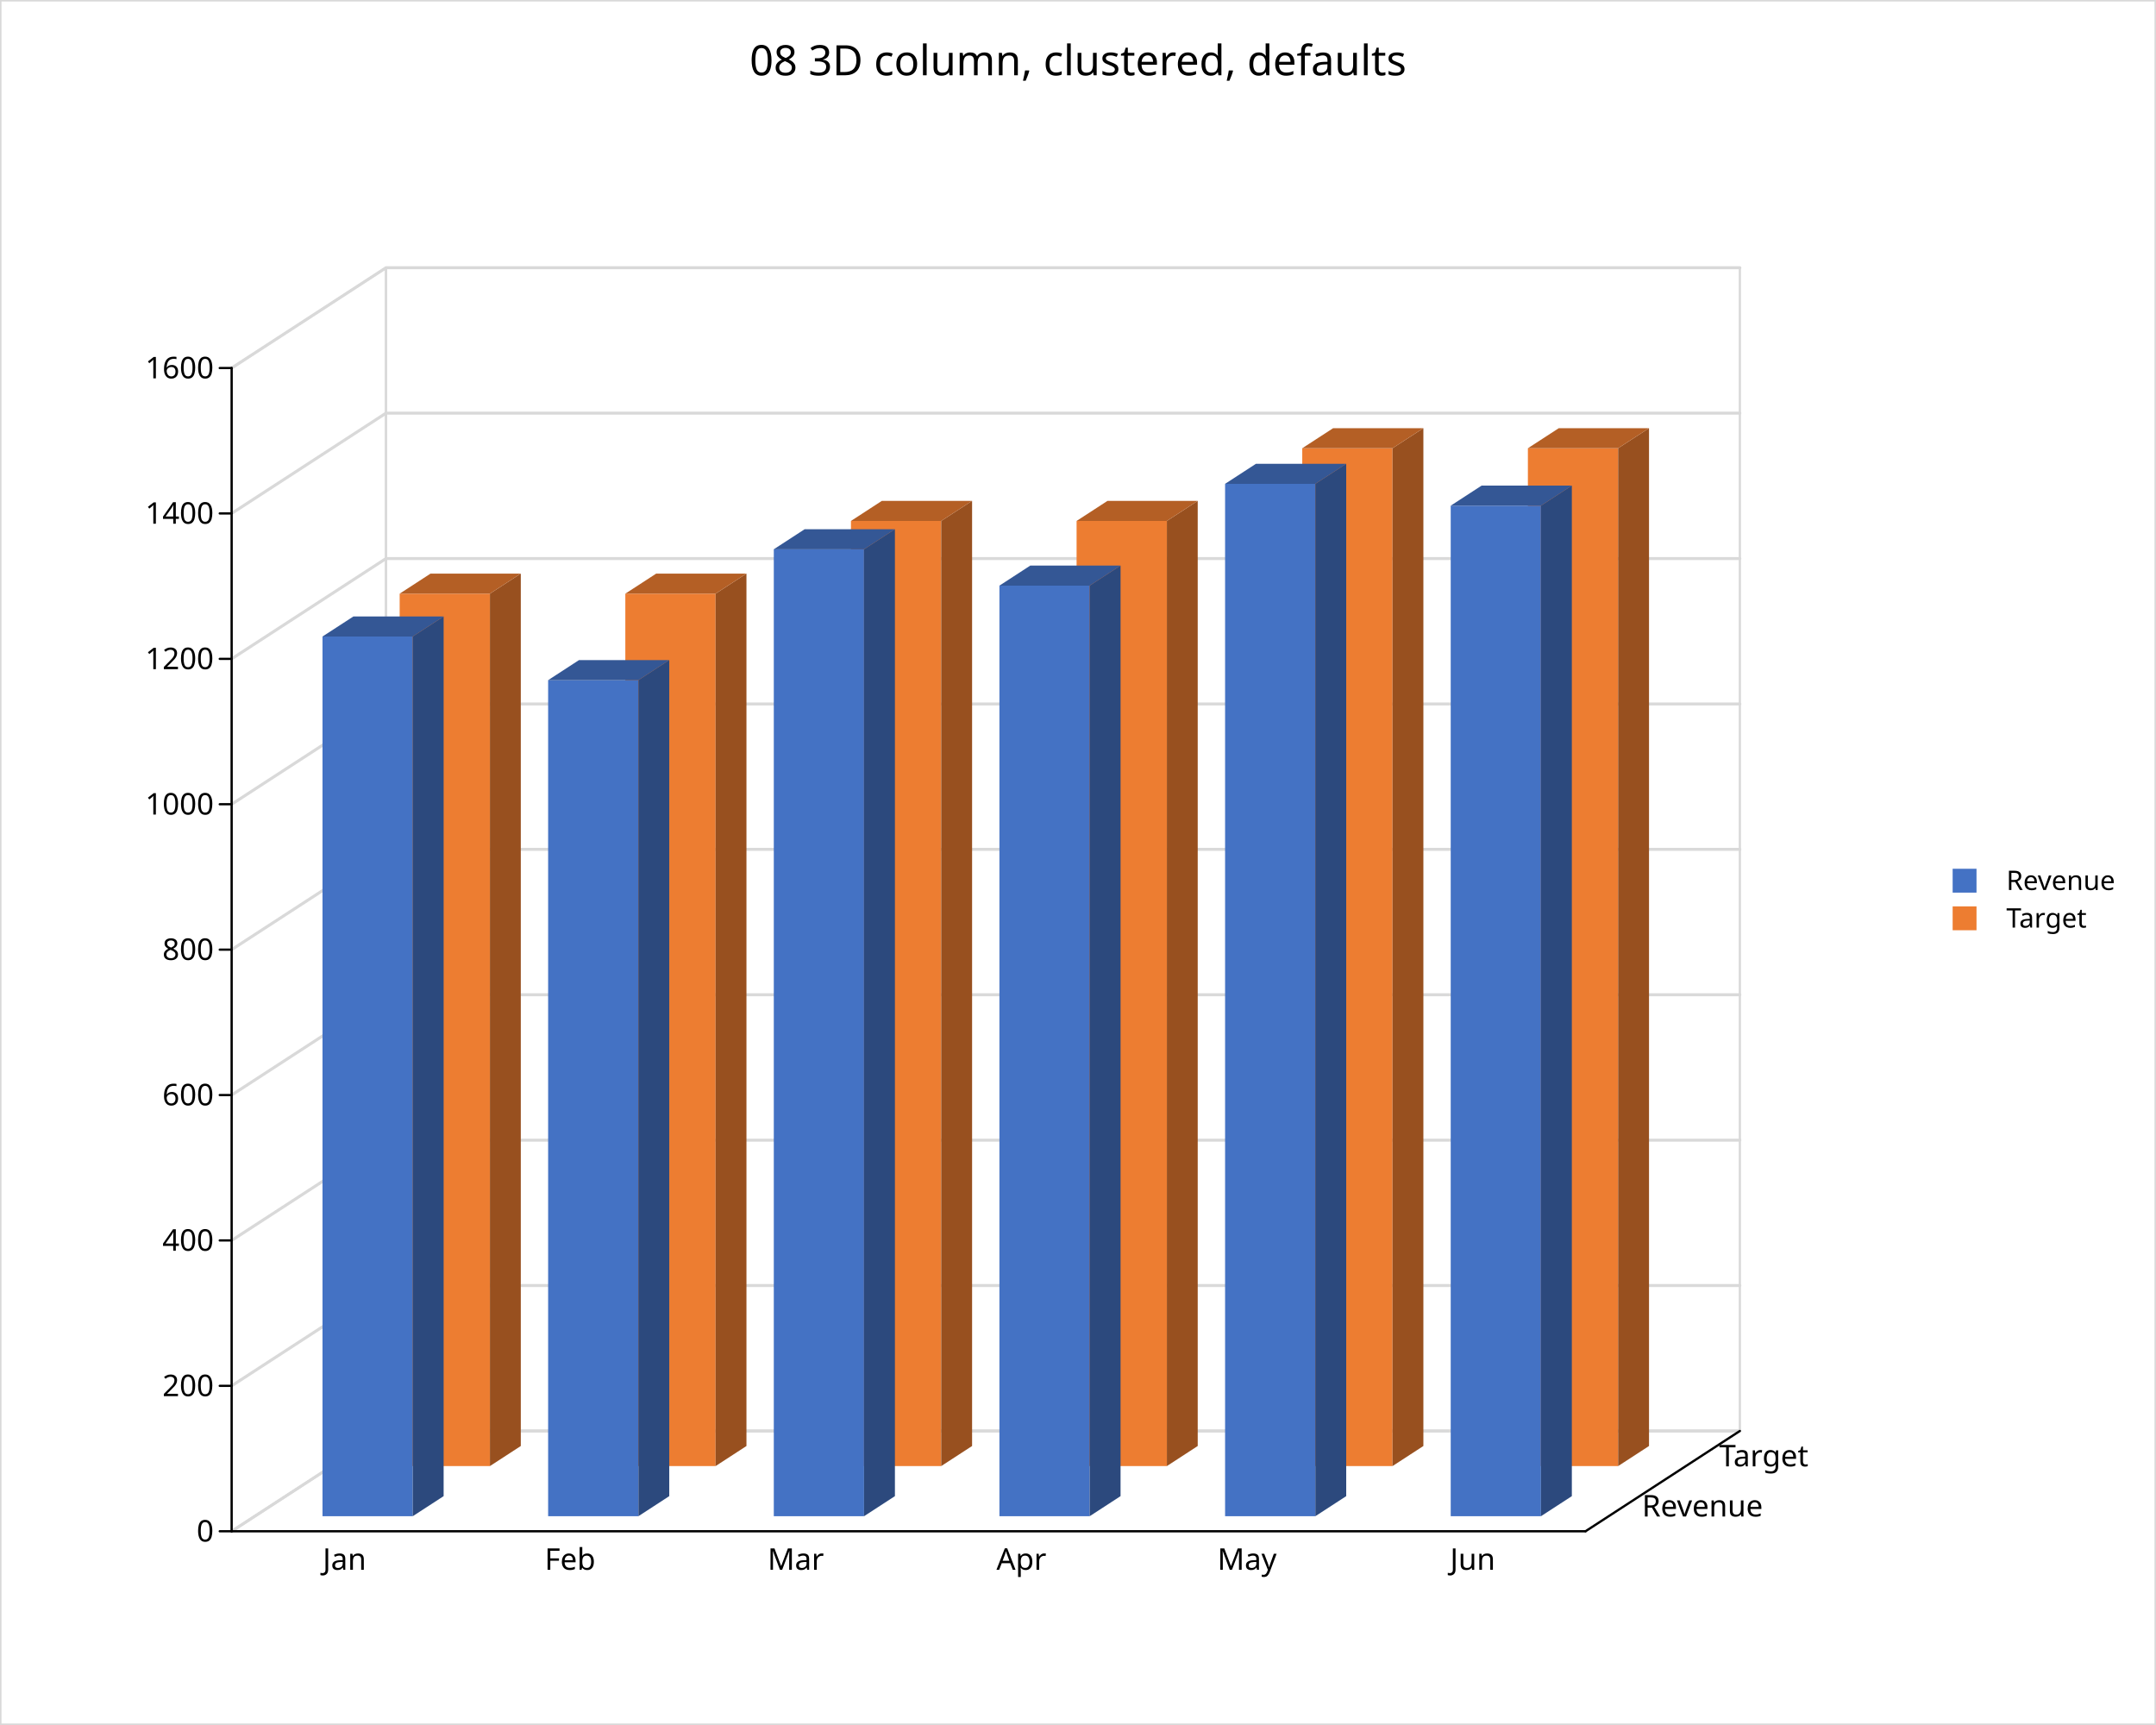
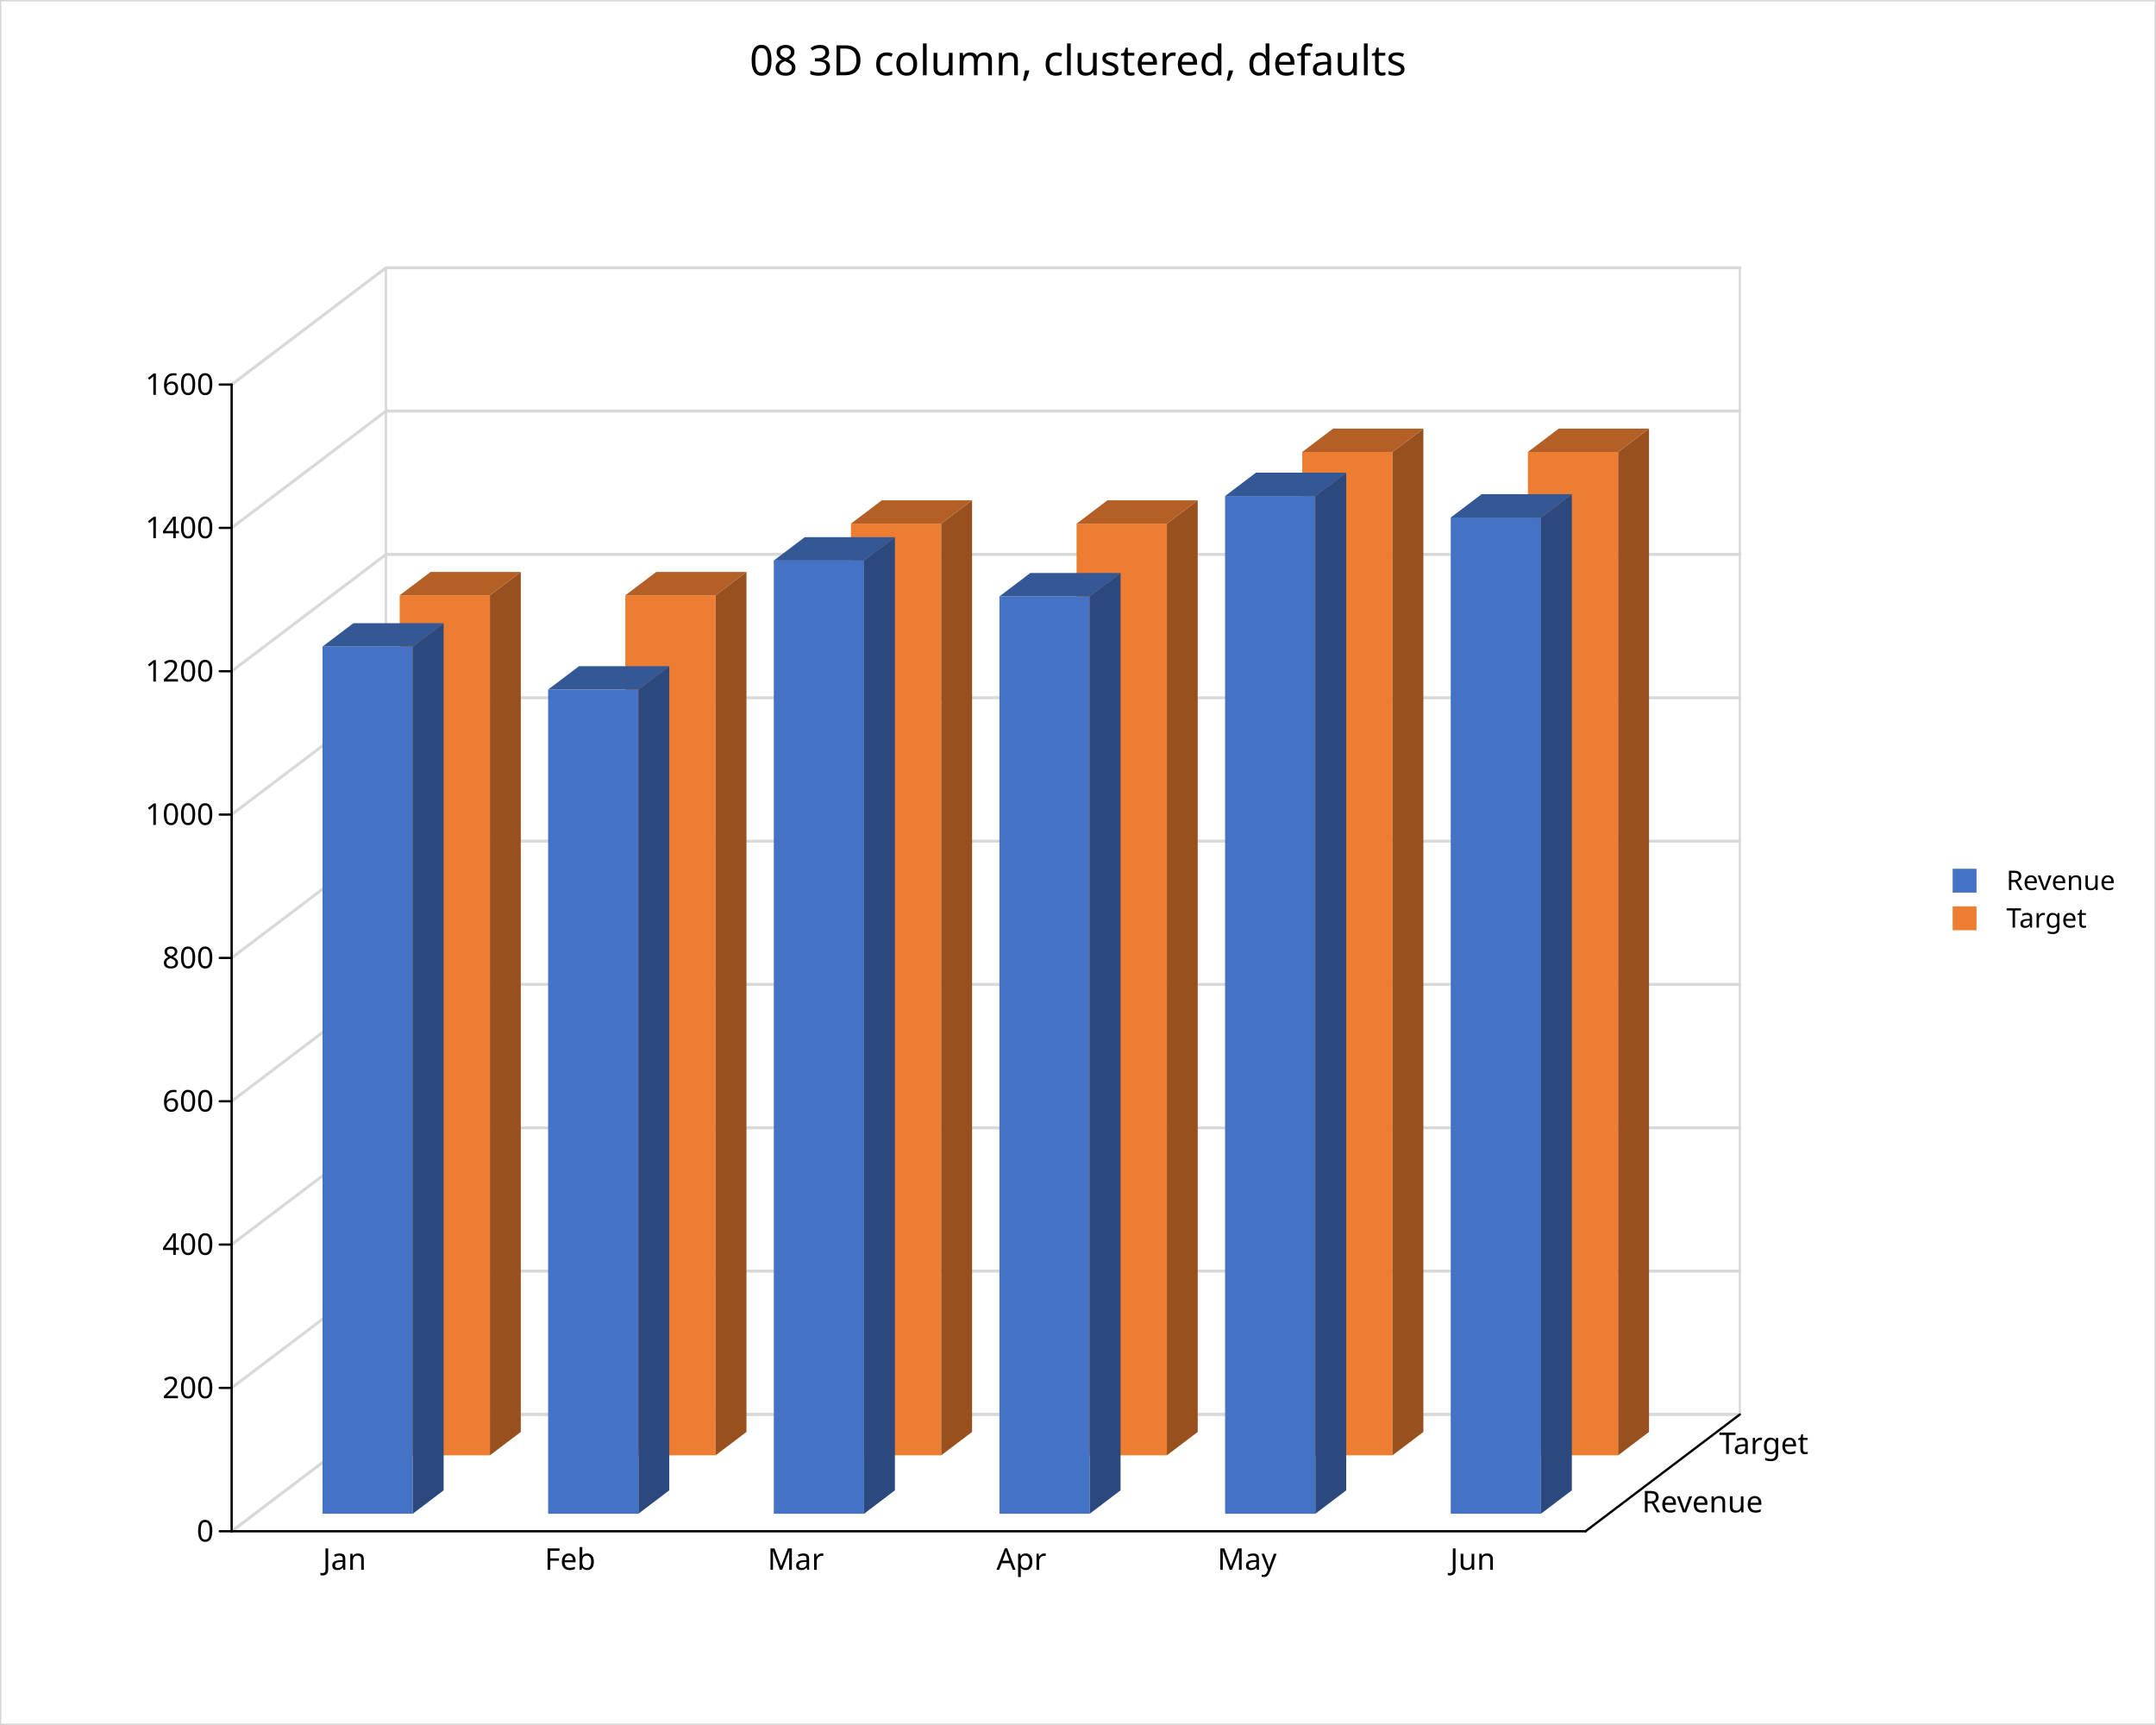
<svg xmlns="http://www.w3.org/2000/svg" class="svglite" data-engine-version="2.0" width="720.00pt" height="576.00pt" viewBox="0 0 720.00 576.00">
  <defs>
    <style type="text/css">
    .svglite line, .svglite polyline, .svglite polygon, .svglite path, .svglite rect, .svglite circle {
      fill: none;
      stroke: #000000;
      stroke-linecap: round;
      stroke-linejoin: round;
      stroke-miterlimit: 10.00;
    }
  </style>
  </defs>
  <rect width="100%" height="100%" style="stroke: none; fill: #FFFFFF;" />
  <defs>
    <clipPath id="cpMC4wMHw3MjAuMDB8MC4wMHw1NzYuMDA=">
      <rect x="0.00" y="0.00" width="720.00" height="576.00" />
    </clipPath>
  </defs>
  <g clip-path="url(#cpMC4wMHw3MjAuMDB8MC4wMHw1NzYuMDA=)">
    <rect x="0.00" y="0.00" width="720.00" height="576.00" style="stroke-width: 1.00; stroke: #D9D9D9; fill: #FFFFFF;" />
    <text x="360.00" y="25.14" text-anchor="middle" style="font-size: 14.00px; font-family: sans;" textLength="207.81px" lengthAdjust="spacingAndGlyphs">08 3D column, clustered, defaults</text>
-     <polygon points="128.91,477.82 581.03,477.82 581.03,89.40 128.91,89.40 " style="stroke-width: 0.75; stroke: #D9D9D9; fill: none;" />
-     <polygon points="77.36,511.31 128.91,477.82 128.91,89.40 77.36,122.89 " style="stroke-width: 0.75; stroke: #D9D9D9; fill: none;" />
-     <polygon points="77.36,511.31 529.48,511.31 581.03,477.82 128.91,477.82 " style="stroke-width: 0.75; stroke: #D9D9D9; fill: none;" />
-     <polyline points="77.36,511.31 128.91,477.82 581.03,477.82 " style="stroke-width: 1.00; stroke: #D9D9D9;" />
-     <polyline points="77.36,462.75 128.91,429.26 581.03,429.26 " style="stroke-width: 1.00; stroke: #D9D9D9;" />
-     <polyline points="77.36,414.20 128.91,380.71 581.03,380.71 " style="stroke-width: 1.00; stroke: #D9D9D9;" />
-     <polyline points="77.36,365.65 128.91,332.16 581.03,332.16 " style="stroke-width: 1.00; stroke: #D9D9D9;" />
-     <polyline points="77.36,317.10 128.91,283.61 581.03,283.61 " style="stroke-width: 1.00; stroke: #D9D9D9;" />
-     <polyline points="77.36,268.55 128.91,235.06 581.03,235.06 " style="stroke-width: 1.00; stroke: #D9D9D9;" />
-     <polyline points="77.36,220.00 128.91,186.50 581.03,186.50 " style="stroke-width: 1.00; stroke: #D9D9D9;" />
-     <polyline points="77.36,171.44 128.91,137.95 581.03,137.95 " style="stroke-width: 1.00; stroke: #D9D9D9;" />
-     <polyline points="77.36,122.89 128.91,89.40 581.03,89.40 " style="stroke-width: 1.00; stroke: #D9D9D9;" />
-     <polyline points="77.36,511.31 77.36,122.89 " style="stroke-width: 0.75;" />
+     <polygon points="128.91,472.30 581.03,472.30 581.03,89.40 128.91,89.40 " style="stroke-width: 0.75; stroke: #D9D9D9; fill: none;" />
+     <polygon points="77.36,511.31 128.91,472.30 128.91,89.40 77.36,128.41 " style="stroke-width: 0.75; stroke: #D9D9D9; fill: none;" />
+     <polygon points="77.36,511.31 529.48,511.31 581.03,472.30 128.91,472.30 " style="stroke-width: 0.75; stroke: #D9D9D9; fill: none;" />
+     <polyline points="77.36,511.31 128.91,472.30 581.03,472.30 " style="stroke-width: 1.00; stroke: #D9D9D9;" />
+     <polyline points="77.36,463.44 128.91,424.44 581.03,424.44 " style="stroke-width: 1.00; stroke: #D9D9D9;" />
+     <polyline points="77.36,415.58 128.91,376.58 581.03,376.58 " style="stroke-width: 1.00; stroke: #D9D9D9;" />
+     <polyline points="77.36,367.72 128.91,328.71 581.03,328.71 " style="stroke-width: 1.00; stroke: #D9D9D9;" />
+     <polyline points="77.36,319.86 128.91,280.85 581.03,280.85 " style="stroke-width: 1.00; stroke: #D9D9D9;" />
+     <polyline points="77.36,271.99 128.91,232.99 581.03,232.99 " style="stroke-width: 1.00; stroke: #D9D9D9;" />
+     <polyline points="77.36,224.13 128.91,185.13 581.03,185.13 " style="stroke-width: 1.00; stroke: #D9D9D9;" />
+     <polyline points="77.36,176.27 128.91,137.26 581.03,137.26 " style="stroke-width: 1.00; stroke: #D9D9D9;" />
+     <polyline points="77.36,128.41 128.91,89.40 581.03,89.40 " style="stroke-width: 1.00; stroke: #D9D9D9;" />
+     <polyline points="77.36,511.31 77.36,128.41 " style="stroke-width: 0.75;" />
    <polyline points="77.36,511.31 529.48,511.31 " style="stroke-width: 0.75;" />
    <polyline points="77.36,511.31 73.38,511.31 " style="stroke-width: 0.75;" />
    <text x="71.39" y="514.75" text-anchor="end" style="font-size: 10.00px; font-family: sans;" textLength="5.56px" lengthAdjust="spacingAndGlyphs">0</text>
-     <polyline points="77.36,462.75 73.38,462.75 " style="stroke-width: 0.75;" />
-     <text x="71.39" y="466.20" text-anchor="end" style="font-size: 10.00px; font-family: sans;" textLength="16.69px" lengthAdjust="spacingAndGlyphs">200</text>
-     <polyline points="77.36,414.20 73.38,414.20 " style="stroke-width: 0.75;" />
-     <text x="71.39" y="417.64" text-anchor="end" style="font-size: 10.00px; font-family: sans;" textLength="16.69px" lengthAdjust="spacingAndGlyphs">400</text>
-     <polyline points="77.36,365.65 73.38,365.65 " style="stroke-width: 0.75;" />
-     <text x="71.39" y="369.09" text-anchor="end" style="font-size: 10.00px; font-family: sans;" textLength="16.69px" lengthAdjust="spacingAndGlyphs">600</text>
-     <polyline points="77.36,317.10 73.38,317.10 " style="stroke-width: 0.75;" />
-     <text x="71.39" y="320.54" text-anchor="end" style="font-size: 10.00px; font-family: sans;" textLength="16.69px" lengthAdjust="spacingAndGlyphs">800</text>
-     <polyline points="77.36,268.55 73.38,268.55 " style="stroke-width: 0.75;" />
-     <text x="71.39" y="271.99" text-anchor="end" style="font-size: 10.00px; font-family: sans;" textLength="22.25px" lengthAdjust="spacingAndGlyphs">1000</text>
-     <polyline points="77.36,220.00 73.38,220.00 " style="stroke-width: 0.75;" />
-     <text x="71.39" y="223.44" text-anchor="end" style="font-size: 10.00px; font-family: sans;" textLength="22.25px" lengthAdjust="spacingAndGlyphs">1200</text>
-     <polyline points="77.36,171.44 73.38,171.44 " style="stroke-width: 0.75;" />
-     <text x="71.39" y="174.88" text-anchor="end" style="font-size: 10.00px; font-family: sans;" textLength="22.25px" lengthAdjust="spacingAndGlyphs">1400</text>
-     <polyline points="77.36,122.89 73.38,122.89 " style="stroke-width: 0.75;" />
-     <text x="71.39" y="126.33" text-anchor="end" style="font-size: 10.00px; font-family: sans;" textLength="22.25px" lengthAdjust="spacingAndGlyphs">1600</text>
+     <polyline points="77.36,463.44 73.38,463.44 " style="stroke-width: 0.75;" />
+     <text x="71.39" y="466.89" text-anchor="end" style="font-size: 10.00px; font-family: sans;" textLength="16.69px" lengthAdjust="spacingAndGlyphs">200</text>
+     <polyline points="77.36,415.58 73.38,415.58 " style="stroke-width: 0.75;" />
+     <text x="71.39" y="419.02" text-anchor="end" style="font-size: 10.00px; font-family: sans;" textLength="16.69px" lengthAdjust="spacingAndGlyphs">400</text>
+     <polyline points="77.36,367.72 73.38,367.72 " style="stroke-width: 0.75;" />
+     <text x="71.39" y="371.16" text-anchor="end" style="font-size: 10.00px; font-family: sans;" textLength="16.69px" lengthAdjust="spacingAndGlyphs">600</text>
+     <polyline points="77.36,319.86 73.38,319.86 " style="stroke-width: 0.75;" />
+     <text x="71.39" y="323.30" text-anchor="end" style="font-size: 10.00px; font-family: sans;" textLength="16.69px" lengthAdjust="spacingAndGlyphs">800</text>
+     <polyline points="77.36,271.99 73.38,271.99 " style="stroke-width: 0.75;" />
+     <text x="71.39" y="275.44" text-anchor="end" style="font-size: 10.00px; font-family: sans;" textLength="22.25px" lengthAdjust="spacingAndGlyphs">1000</text>
+     <polyline points="77.36,224.13 73.38,224.13 " style="stroke-width: 0.75;" />
+     <text x="71.39" y="227.57" text-anchor="end" style="font-size: 10.00px; font-family: sans;" textLength="22.25px" lengthAdjust="spacingAndGlyphs">1200</text>
+     <polyline points="77.36,176.27 73.38,176.27 " style="stroke-width: 0.75;" />
+     <text x="71.39" y="179.71" text-anchor="end" style="font-size: 10.00px; font-family: sans;" textLength="22.25px" lengthAdjust="spacingAndGlyphs">1400</text>
+     <polyline points="77.36,128.41 73.38,128.41 " style="stroke-width: 0.75;" />
+     <text x="71.39" y="131.85" text-anchor="end" style="font-size: 10.00px; font-family: sans;" textLength="22.25px" lengthAdjust="spacingAndGlyphs">1600</text>
    <text x="115.04" y="524.17" text-anchor="middle" style="font-size: 10.00px; font-family: sans;" textLength="16.13px" lengthAdjust="spacingAndGlyphs">Jan</text>
    <text x="190.39" y="524.17" text-anchor="middle" style="font-size: 10.00px; font-family: sans;" textLength="17.23px" lengthAdjust="spacingAndGlyphs">Feb</text>
    <text x="265.75" y="524.17" text-anchor="middle" style="font-size: 10.00px; font-family: sans;" textLength="17.23px" lengthAdjust="spacingAndGlyphs">Mar</text>
    <text x="341.10" y="524.17" text-anchor="middle" style="font-size: 10.00px; font-family: sans;" textLength="15.56px" lengthAdjust="spacingAndGlyphs">Apr</text>
    <text x="416.45" y="524.17" text-anchor="middle" style="font-size: 10.00px; font-family: sans;" textLength="18.90px" lengthAdjust="spacingAndGlyphs">May</text>
    <text x="491.81" y="524.17" text-anchor="middle" style="font-size: 10.00px; font-family: sans;" textLength="16.13px" lengthAdjust="spacingAndGlyphs">Jun</text>
-     <polyline points="529.48,511.31 581.03,477.82 " style="stroke-width: 0.75;" />
-     <text x="548.35" y="506.37" style="font-size: 10.00px; font-family: sans;" textLength="40.04px" lengthAdjust="spacingAndGlyphs">Revenue</text>
-     <text x="574.12" y="489.63" style="font-size: 10.00px; font-family: sans;" textLength="28.90px" lengthAdjust="spacingAndGlyphs">Target</text>
-     <polygon points="133.47,489.54 163.61,489.54 163.61,198.23 133.47,198.23 " style="stroke-width: 0.75; stroke: none; fill: #ED7D31;" />
-     <polygon points="163.61,489.54 173.92,482.84 173.92,191.53 163.61,198.23 " style="stroke-width: 0.75; stroke: none; fill: #98501F;" />
-     <polygon points="133.47,198.23 163.61,198.23 173.92,191.53 143.78,191.53 " style="stroke-width: 0.75; stroke: none; fill: #B45F25;" />
-     <polygon points="208.83,489.54 238.97,489.54 238.97,198.23 208.83,198.23 " style="stroke-width: 0.75; stroke: none; fill: #ED7D31;" />
-     <polygon points="238.97,489.54 249.28,482.84 249.28,191.53 238.97,198.23 " style="stroke-width: 0.75; stroke: none; fill: #98501F;" />
-     <polygon points="208.83,198.23 238.97,198.23 249.28,191.53 219.14,191.53 " style="stroke-width: 0.75; stroke: none; fill: #B45F25;" />
-     <polygon points="284.18,489.54 314.32,489.54 314.32,173.95 284.18,173.95 " style="stroke-width: 0.75; stroke: none; fill: #ED7D31;" />
-     <polygon points="314.32,489.54 324.63,482.84 324.63,167.25 314.32,173.95 " style="stroke-width: 0.75; stroke: none; fill: #98501F;" />
-     <polygon points="284.18,173.95 314.32,173.95 324.63,167.25 294.49,167.25 " style="stroke-width: 0.75; stroke: none; fill: #B45F25;" />
-     <polygon points="359.53,489.54 389.68,489.54 389.68,173.95 359.53,173.95 " style="stroke-width: 0.75; stroke: none; fill: #ED7D31;" />
-     <polygon points="389.68,489.54 399.98,482.84 399.98,167.25 389.68,173.95 " style="stroke-width: 0.75; stroke: none; fill: #98501F;" />
-     <polygon points="359.53,173.95 389.68,173.95 399.98,167.25 369.84,167.25 " style="stroke-width: 0.75; stroke: none; fill: #B45F25;" />
-     <polygon points="434.89,489.54 465.03,489.54 465.03,149.67 434.89,149.67 " style="stroke-width: 0.75; stroke: none; fill: #ED7D31;" />
-     <polygon points="465.03,489.54 475.34,482.84 475.34,142.98 465.03,149.67 " style="stroke-width: 0.75; stroke: none; fill: #98501F;" />
-     <polygon points="434.89,149.67 465.03,149.67 475.34,142.98 445.20,142.98 " style="stroke-width: 0.75; stroke: none; fill: #B45F25;" />
-     <polygon points="510.24,489.54 540.38,489.54 540.38,149.67 510.24,149.67 " style="stroke-width: 0.75; stroke: none; fill: #ED7D31;" />
-     <polygon points="540.38,489.54 550.69,482.84 550.69,142.98 540.38,149.67 " style="stroke-width: 0.75; stroke: none; fill: #98501F;" />
-     <polygon points="510.24,149.67 540.38,149.67 550.69,142.98 520.55,142.98 " style="stroke-width: 0.75; stroke: none; fill: #B45F25;" />
-     <polygon points="107.70,506.28 137.84,506.28 137.84,212.54 107.70,212.54 " style="stroke-width: 0.75; stroke: none; fill: #4472C4;" />
-     <polygon points="137.84,506.28 148.15,499.58 148.15,205.85 137.84,212.54 " style="stroke-width: 0.75; stroke: none; fill: #2C497D;" />
-     <polygon points="107.70,212.54 137.84,212.54 148.15,205.85 118.01,205.85 " style="stroke-width: 0.75; stroke: none; fill: #345795;" />
-     <polygon points="183.05,506.28 213.20,506.28 213.20,227.11 183.05,227.11 " style="stroke-width: 0.75; stroke: none; fill: #4472C4;" />
-     <polygon points="213.20,506.28 223.50,499.58 223.50,220.41 213.20,227.11 " style="stroke-width: 0.75; stroke: none; fill: #2C497D;" />
-     <polygon points="183.05,227.11 213.20,227.11 223.50,220.41 193.36,220.41 " style="stroke-width: 0.75; stroke: none; fill: #345795;" />
-     <polygon points="258.41,506.28 288.55,506.28 288.55,183.41 258.41,183.41 " style="stroke-width: 0.75; stroke: none; fill: #4472C4;" />
-     <polygon points="288.55,506.28 298.86,499.58 298.86,176.71 288.55,183.41 " style="stroke-width: 0.75; stroke: none; fill: #2C497D;" />
-     <polygon points="258.41,183.41 288.55,183.41 298.86,176.71 268.72,176.71 " style="stroke-width: 0.75; stroke: none; fill: #345795;" />
-     <polygon points="333.76,506.28 363.90,506.28 363.90,195.55 333.76,195.55 " style="stroke-width: 0.75; stroke: none; fill: #4472C4;" />
-     <polygon points="363.90,506.28 374.21,499.58 374.21,188.85 363.90,195.55 " style="stroke-width: 0.75; stroke: none; fill: #2C497D;" />
-     <polygon points="333.76,195.55 363.90,195.55 374.21,188.85 344.07,188.85 " style="stroke-width: 0.75; stroke: none; fill: #345795;" />
-     <polygon points="409.12,506.28 439.26,506.28 439.26,161.56 409.12,161.56 " style="stroke-width: 0.75; stroke: none; fill: #4472C4;" />
-     <polygon points="439.26,506.28 449.57,499.58 449.57,154.87 439.26,161.56 " style="stroke-width: 0.75; stroke: none; fill: #2C497D;" />
-     <polygon points="409.12,161.56 439.26,161.56 449.57,154.87 419.42,154.87 " style="stroke-width: 0.75; stroke: none; fill: #345795;" />
-     <polygon points="484.47,506.28 514.61,506.28 514.61,168.85 484.47,168.85 " style="stroke-width: 0.75; stroke: none; fill: #4472C4;" />
-     <polygon points="514.61,506.28 524.92,499.58 524.92,162.15 514.61,168.85 " style="stroke-width: 0.75; stroke: none; fill: #2C497D;" />
-     <polygon points="484.47,168.85 514.61,168.85 524.92,162.15 494.78,162.15 " style="stroke-width: 0.75; stroke: none; fill: #345795;" />
+     <polyline points="529.48,511.31 581.03,472.30 " style="stroke-width: 0.75;" />
+     <text x="548.35" y="505.00" style="font-size: 10.00px; font-family: sans;" textLength="40.04px" lengthAdjust="spacingAndGlyphs">Revenue</text>
+     <text x="574.12" y="485.49" style="font-size: 10.00px; font-family: sans;" textLength="28.90px" lengthAdjust="spacingAndGlyphs">Target</text>
+     <polygon points="133.47,485.95 163.61,485.95 163.61,198.78 133.47,198.78 " style="stroke-width: 0.75; stroke: none; fill: #ED7D31;" />
+     <polygon points="163.61,485.95 173.92,478.15 173.92,190.98 163.61,198.78 " style="stroke-width: 0.75; stroke: none; fill: #98501F;" />
+     <polygon points="133.47,198.78 163.61,198.78 173.92,190.98 143.78,190.98 " style="stroke-width: 0.75; stroke: none; fill: #B45F25;" />
+     <polygon points="208.83,485.95 238.97,485.95 238.97,198.78 208.83,198.78 " style="stroke-width: 0.75; stroke: none; fill: #ED7D31;" />
+     <polygon points="238.97,485.95 249.28,478.15 249.28,190.98 238.97,198.78 " style="stroke-width: 0.75; stroke: none; fill: #98501F;" />
+     <polygon points="208.83,198.78 238.97,198.78 249.28,190.98 219.14,190.98 " style="stroke-width: 0.75; stroke: none; fill: #B45F25;" />
+     <polygon points="284.18,485.95 314.32,485.95 314.32,174.85 284.18,174.85 " style="stroke-width: 0.75; stroke: none; fill: #ED7D31;" />
+     <polygon points="314.32,485.95 324.63,478.15 324.63,167.05 314.32,174.85 " style="stroke-width: 0.75; stroke: none; fill: #98501F;" />
+     <polygon points="284.18,174.85 314.32,174.85 324.63,167.05 294.49,167.05 " style="stroke-width: 0.75; stroke: none; fill: #B45F25;" />
+     <polygon points="359.53,485.95 389.68,485.95 389.68,174.85 359.53,174.85 " style="stroke-width: 0.75; stroke: none; fill: #ED7D31;" />
+     <polygon points="389.68,485.95 399.98,478.15 399.98,167.05 389.68,174.85 " style="stroke-width: 0.75; stroke: none; fill: #98501F;" />
+     <polygon points="359.53,174.85 389.68,174.85 399.98,167.05 369.84,167.05 " style="stroke-width: 0.75; stroke: none; fill: #B45F25;" />
+     <polygon points="434.89,485.95 465.03,485.95 465.03,150.92 434.89,150.92 " style="stroke-width: 0.75; stroke: none; fill: #ED7D31;" />
+     <polygon points="465.03,485.95 475.34,478.15 475.34,143.11 465.03,150.92 " style="stroke-width: 0.75; stroke: none; fill: #98501F;" />
+     <polygon points="434.89,150.92 465.03,150.92 475.34,143.11 445.20,143.11 " style="stroke-width: 0.75; stroke: none; fill: #B45F25;" />
+     <polygon points="510.24,485.95 540.38,485.95 540.38,150.92 510.24,150.92 " style="stroke-width: 0.75; stroke: none; fill: #ED7D31;" />
+     <polygon points="540.38,485.95 550.69,478.15 550.69,143.11 540.38,150.92 " style="stroke-width: 0.75; stroke: none; fill: #98501F;" />
+     <polygon points="510.24,150.92 540.38,150.92 550.69,143.11 520.55,143.11 " style="stroke-width: 0.75; stroke: none; fill: #B45F25;" />
+     <polygon points="107.70,505.46 137.84,505.46 137.84,215.89 107.70,215.89 " style="stroke-width: 0.75; stroke: none; fill: #4472C4;" />
+     <polygon points="137.84,505.46 148.15,497.65 148.15,208.09 137.84,215.89 " style="stroke-width: 0.75; stroke: none; fill: #2C497D;" />
+     <polygon points="107.70,215.89 137.84,215.89 148.15,208.09 118.01,208.09 " style="stroke-width: 0.75; stroke: none; fill: #345795;" />
+     <polygon points="183.05,505.46 213.20,505.46 213.20,230.25 183.05,230.25 " style="stroke-width: 0.75; stroke: none; fill: #4472C4;" />
+     <polygon points="213.20,505.46 223.50,497.65 223.50,222.45 213.20,230.25 " style="stroke-width: 0.75; stroke: none; fill: #2C497D;" />
+     <polygon points="183.05,230.25 213.20,230.25 223.50,222.45 193.36,222.45 " style="stroke-width: 0.75; stroke: none; fill: #345795;" />
+     <polygon points="258.41,505.46 288.55,505.46 288.55,187.17 258.41,187.17 " style="stroke-width: 0.75; stroke: none; fill: #4472C4;" />
+     <polygon points="288.55,505.46 298.86,497.65 298.86,179.37 288.55,187.17 " style="stroke-width: 0.75; stroke: none; fill: #2C497D;" />
+     <polygon points="258.41,187.17 288.55,187.17 298.86,179.37 268.72,179.37 " style="stroke-width: 0.75; stroke: none; fill: #345795;" />
+     <polygon points="333.76,505.46 363.90,505.46 363.90,199.14 333.76,199.14 " style="stroke-width: 0.75; stroke: none; fill: #4472C4;" />
+     <polygon points="363.90,505.46 374.21,497.65 374.21,191.33 363.90,199.14 " style="stroke-width: 0.75; stroke: none; fill: #2C497D;" />
+     <polygon points="333.76,199.14 363.90,199.14 374.21,191.33 344.07,191.33 " style="stroke-width: 0.75; stroke: none; fill: #345795;" />
+     <polygon points="409.12,505.46 439.26,505.46 439.26,165.63 409.12,165.63 " style="stroke-width: 0.75; stroke: none; fill: #4472C4;" />
+     <polygon points="439.26,505.46 449.57,497.65 449.57,157.83 439.26,165.63 " style="stroke-width: 0.75; stroke: none; fill: #2C497D;" />
+     <polygon points="409.12,165.63 439.26,165.63 449.57,157.83 419.42,157.83 " style="stroke-width: 0.75; stroke: none; fill: #345795;" />
+     <polygon points="484.47,505.46 514.61,505.46 514.61,172.81 484.47,172.81 " style="stroke-width: 0.75; stroke: none; fill: #4472C4;" />
+     <polygon points="514.61,505.46 524.92,497.65 524.92,165.01 514.61,172.81 " style="stroke-width: 0.75; stroke: none; fill: #2C497D;" />
+     <polygon points="484.47,172.81 514.61,172.81 524.92,165.01 494.78,165.01 " style="stroke-width: 0.75; stroke: none; fill: #345795;" />
    <rect x="652.09" y="290.09" width="7.97" height="7.97" style="stroke-width: 0.75; stroke: none; fill: #4472C4;" />
    <text x="670.02" y="297.17" style="font-size: 9.00px; font-family: sans;" textLength="36.03px" lengthAdjust="spacingAndGlyphs">Revenue</text>
    <rect x="652.09" y="302.65" width="7.97" height="7.97" style="stroke-width: 0.75; stroke: none; fill: #ED7D31;" />
    <text x="670.02" y="309.73" style="font-size: 9.00px; font-family: sans;" textLength="26.01px" lengthAdjust="spacingAndGlyphs">Target</text>
  </g>
</svg>
